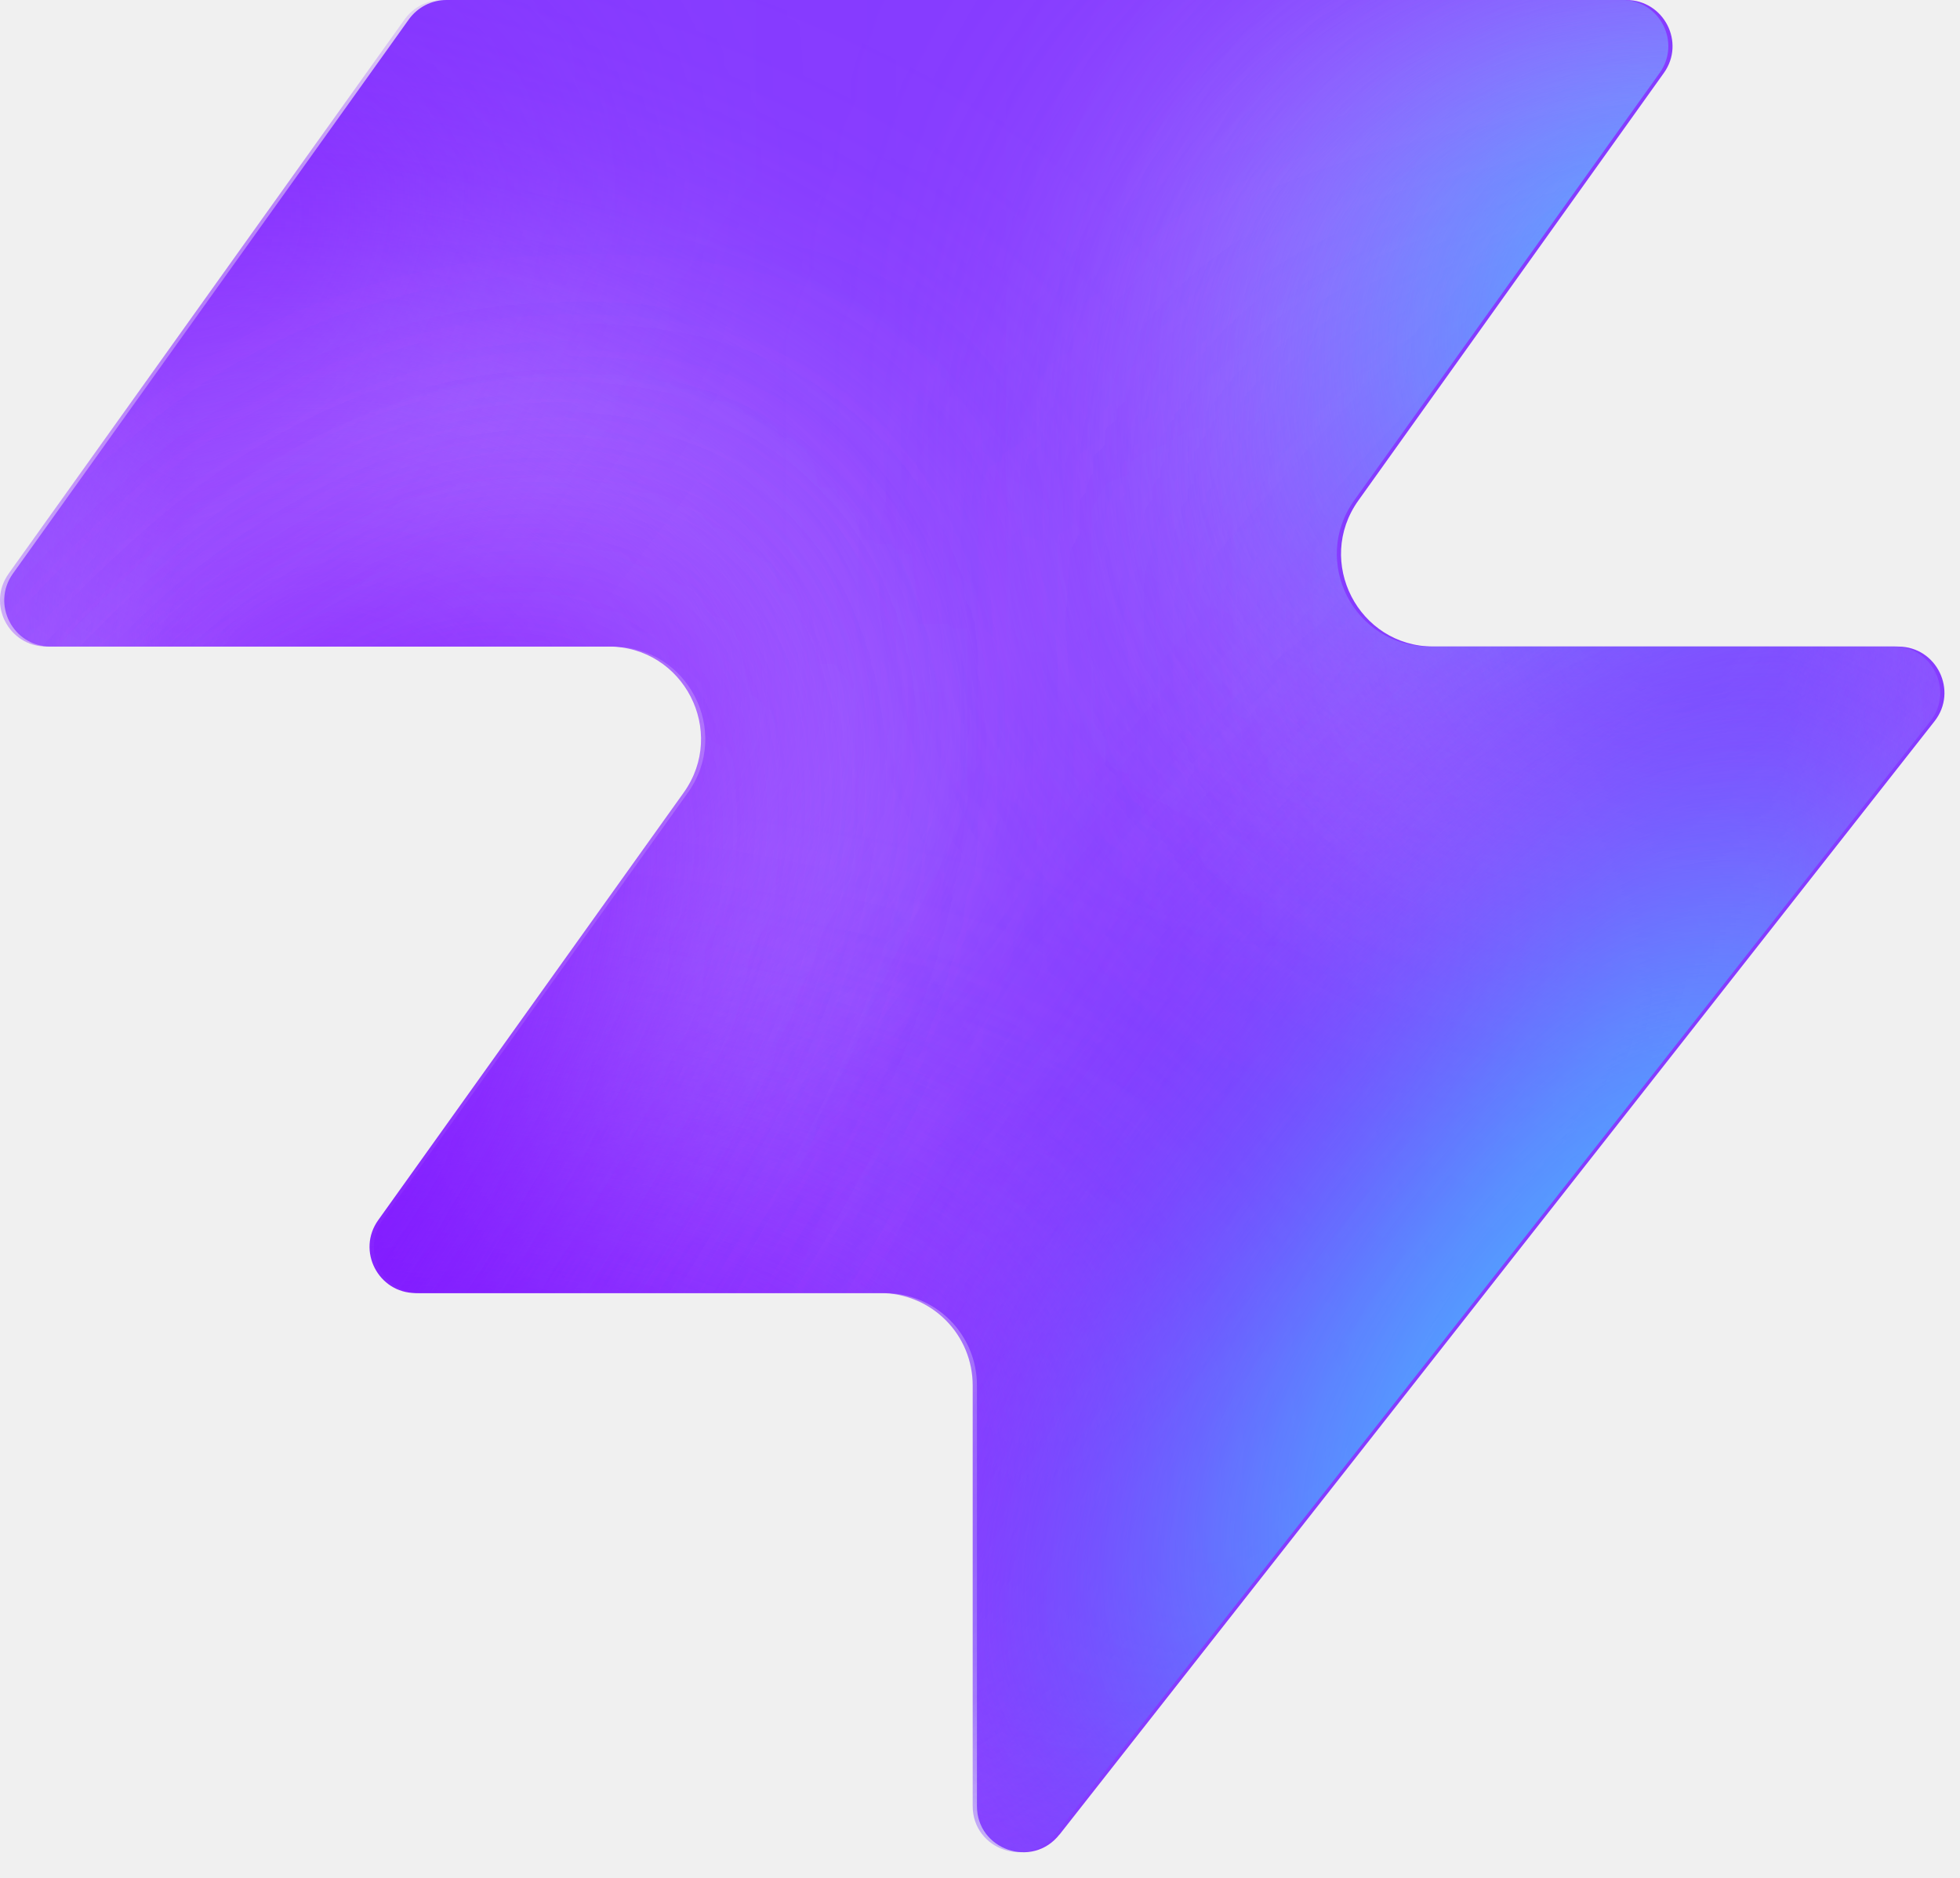
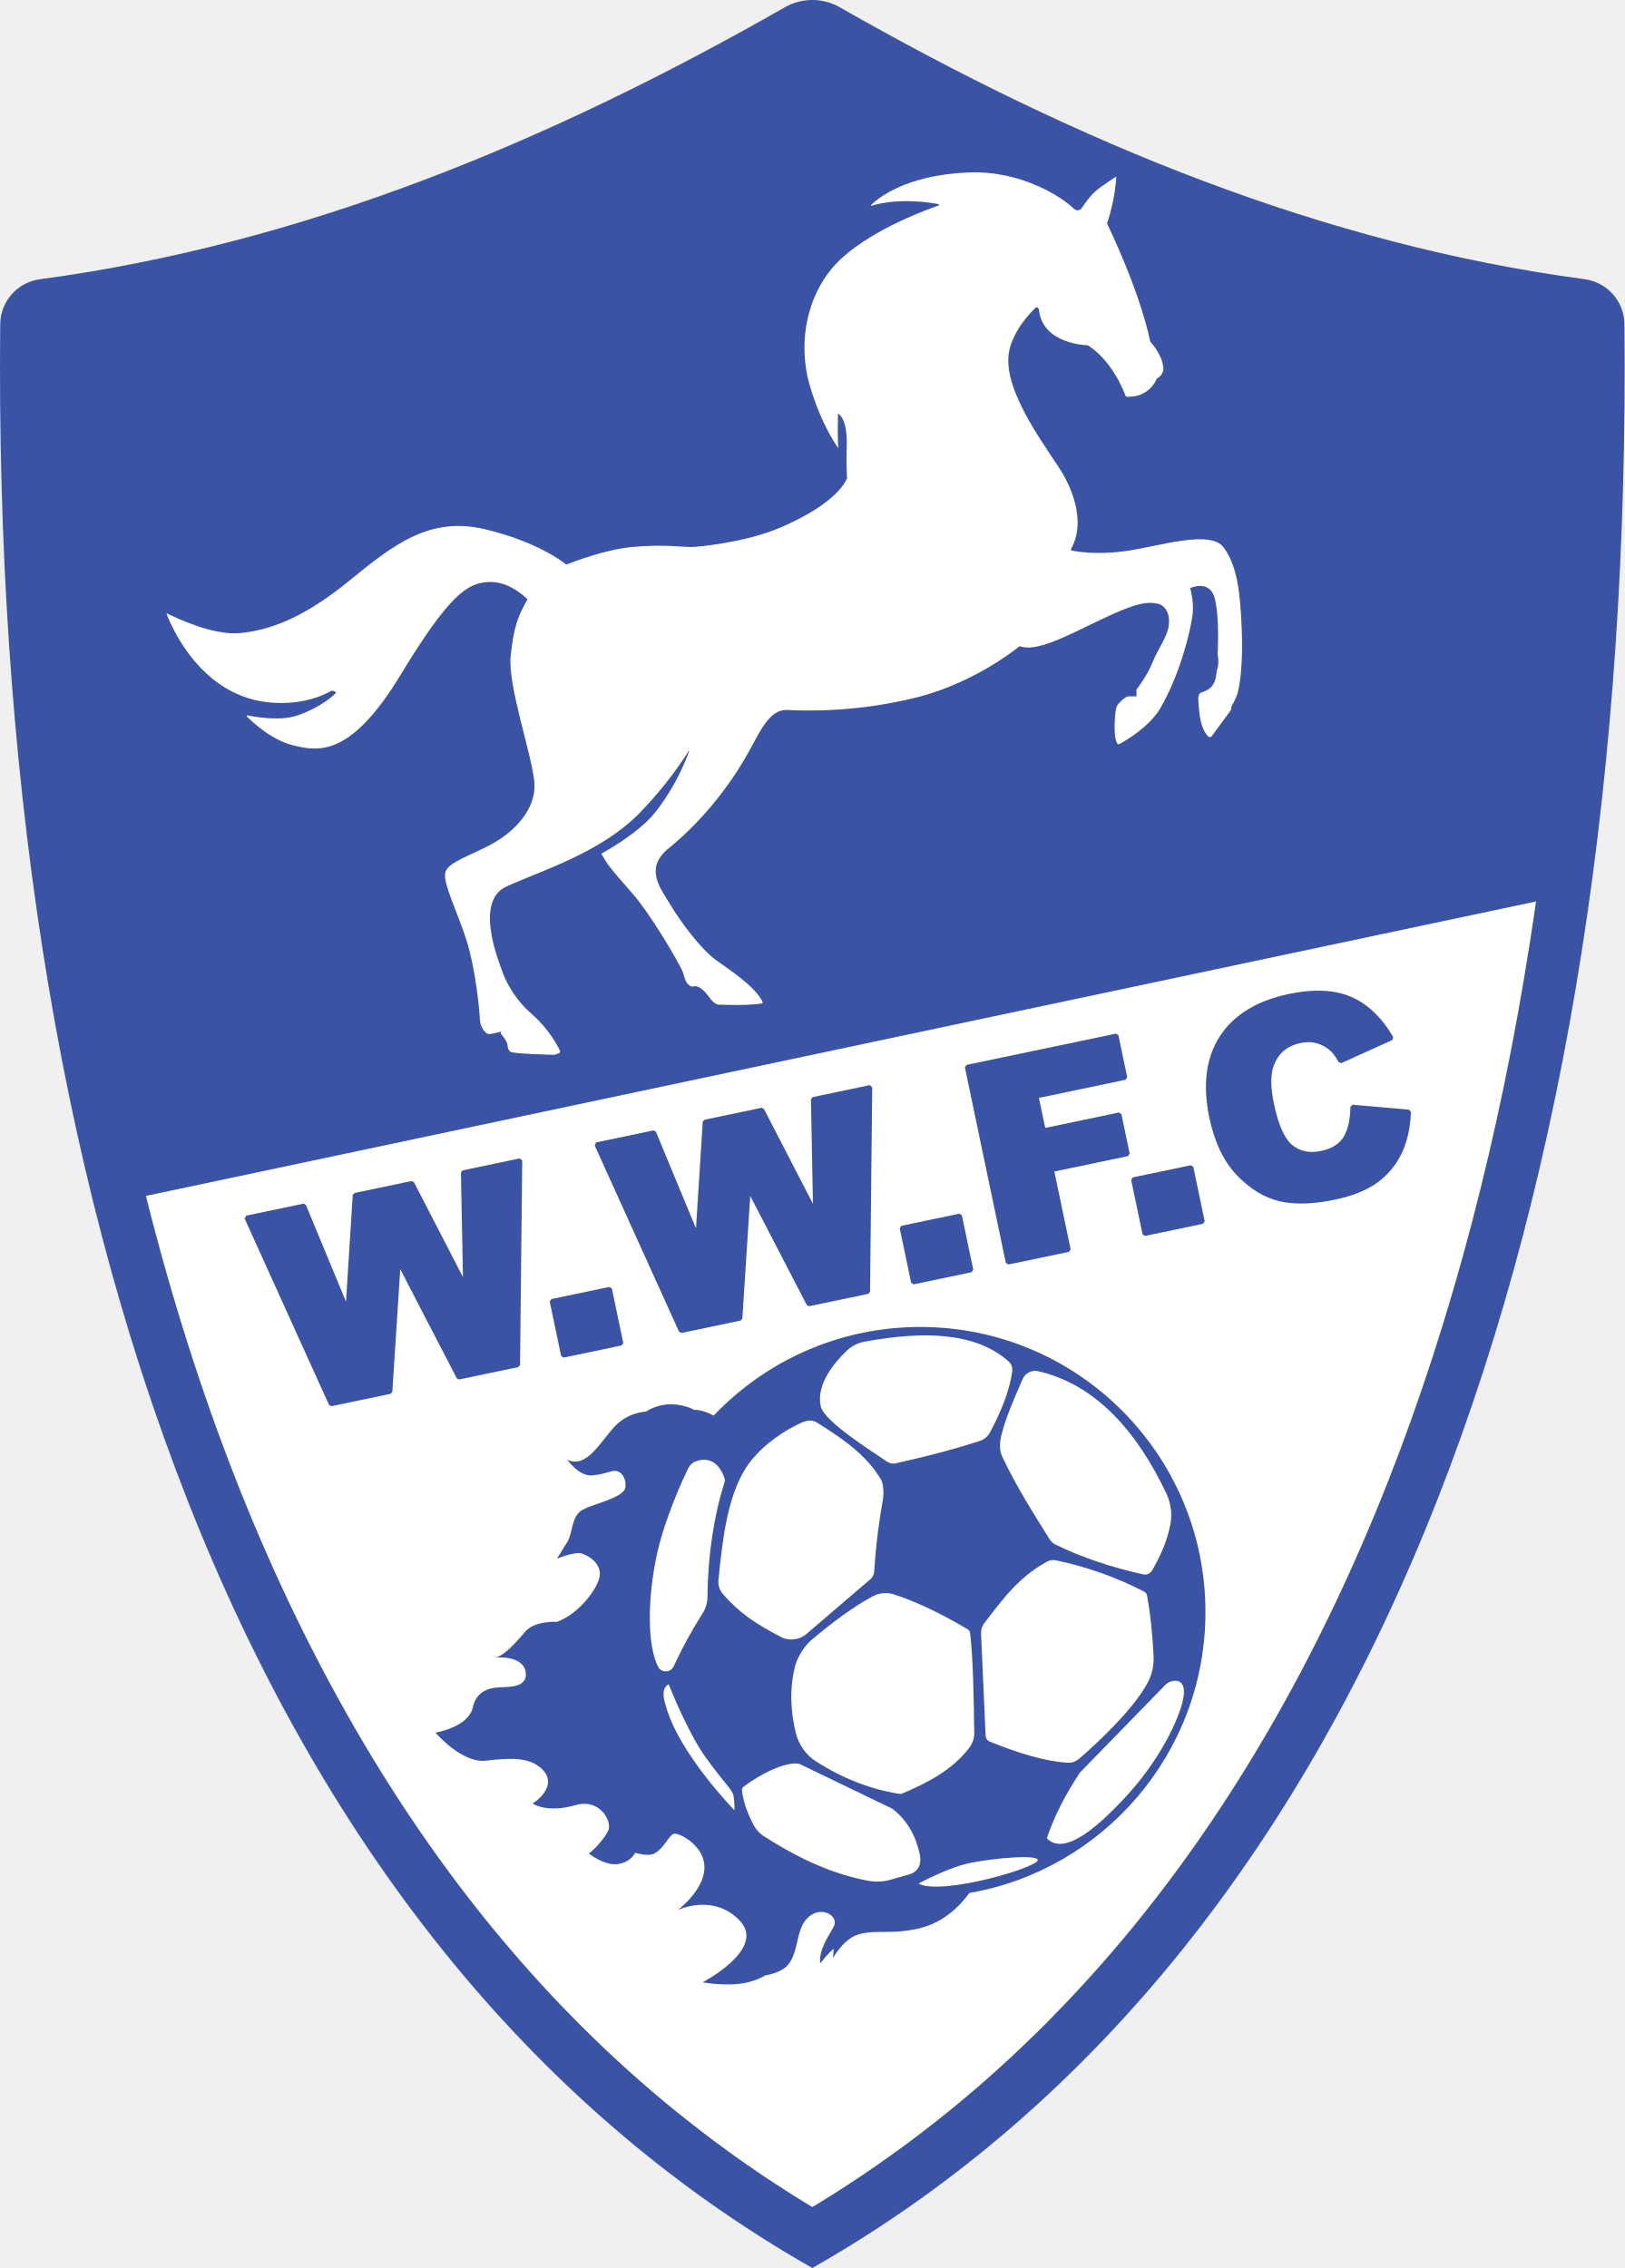
- <svg xmlns="http://www.w3.org/2000/svg" width="48" height="46" fill="none" viewBox="0 0 48 46">
-   <path fill="#863bff" d="M25.946 44.938c-.664.845-2.021.375-2.021-.698V33.937a2.26 2.26 0 0 0-2.262-2.262H10.287c-.92 0-1.456-1.04-.92-1.788l7.48-10.471c1.07-1.497 0-3.578-1.842-3.578H1.237c-.92 0-1.456-1.04-.92-1.788L10.013.474c.214-.297.556-.474.92-.474h28.894c.92 0 1.456 1.04.92 1.788l-7.48 10.471c-1.07 1.498 0 3.579 1.842 3.579h11.377c.943 0 1.473 1.088.89 1.83L25.947 44.94z" style="fill:#863bff;fill:color(display-p3 .525 .23 1);fill-opacity:1" />
-   <mask id="a" width="48" height="46" x="0" y="0" maskUnits="userSpaceOnUse" style="mask-type:alpha">
-     <path fill="#000" d="M25.842 44.938c-.664.844-2.021.375-2.021-.698V33.937a2.26 2.26 0 0 0-2.262-2.262H10.183c-.92 0-1.456-1.04-.92-1.788l7.48-10.471c1.07-1.498 0-3.579-1.842-3.579H1.133c-.92 0-1.456-1.04-.92-1.787L9.91.473c.214-.297.556-.474.92-.474h28.894c.92 0 1.456 1.04.92 1.788l-7.48 10.471c-1.07 1.498 0 3.578 1.842 3.578h11.377c.943 0 1.473 1.088.89 1.832L25.843 44.94z" style="fill:#000;fill-opacity:1" />
-   </mask>
-   <g mask="url(#a)">
-     <g filter="url(#b)">
-       <ellipse cx="5.508" cy="14.704" fill="#ede6ff" rx="5.508" ry="14.704" style="fill:#ede6ff;fill:color(display-p3 .927 .903 1);fill-opacity:1" transform="matrix(.00324 1 1 -.00324 -4.47 31.516)" />
-     </g>
-     <g filter="url(#c)">
-       <ellipse cx="10.399" cy="29.851" fill="#ede6ff" rx="10.399" ry="29.851" style="fill:#ede6ff;fill:color(display-p3 .927 .903 1);fill-opacity:1" transform="matrix(.00324 1 1 -.00324 -39.328 7.883)" />
-     </g>
-     <g filter="url(#d)">
-       <ellipse cx="5.508" cy="30.487" fill="#7e14ff" rx="5.508" ry="30.487" style="fill:#7e14ff;fill:color(display-p3 .492 .077 1);fill-opacity:1" transform="rotate(89.814 -25.913 -14.639)scale(1 -1)" />
-     </g>
-     <g filter="url(#e)">
-       <ellipse cx="5.508" cy="30.599" fill="#7e14ff" rx="5.508" ry="30.599" style="fill:#7e14ff;fill:color(display-p3 .492 .077 1);fill-opacity:1" transform="rotate(89.814 -32.644 -3.334)scale(1 -1)" />
-     </g>
-     <g filter="url(#f)">
-       <ellipse cx="5.508" cy="30.599" fill="#7e14ff" rx="5.508" ry="30.599" style="fill:#7e14ff;fill:color(display-p3 .492 .077 1);fill-opacity:1" transform="matrix(.00324 1 1 -.00324 -34.34 30.47)" />
-     </g>
-     <g filter="url(#g)">
-       <ellipse cx="14.072" cy="22.078" fill="#ede6ff" rx="14.072" ry="22.078" style="fill:#ede6ff;fill:color(display-p3 .927 .903 1);fill-opacity:1" transform="rotate(93.35 24.506 48.493)scale(-1 1)" />
-     </g>
-     <g filter="url(#h)">
-       <ellipse cx="3.47" cy="21.501" fill="#7e14ff" rx="3.47" ry="21.501" style="fill:#7e14ff;fill:color(display-p3 .492 .077 1);fill-opacity:1" transform="rotate(89.009 28.708 47.59)scale(-1 1)" />
-     </g>
-     <g filter="url(#i)">
-       <ellipse cx="3.47" cy="21.501" fill="#7e14ff" rx="3.47" ry="21.501" style="fill:#7e14ff;fill:color(display-p3 .492 .077 1);fill-opacity:1" transform="rotate(89.009 28.708 47.59)scale(-1 1)" />
-     </g>
-     <g filter="url(#j)">
-       <ellipse cx=".387" cy="8.972" fill="#7e14ff" rx="4.407" ry="29.108" style="fill:#7e14ff;fill:color(display-p3 .492 .077 1);fill-opacity:1" transform="rotate(39.51 .387 8.972)" />
-     </g>
-     <g filter="url(#k)">
-       <ellipse cx="47.523" cy="-6.092" fill="#7e14ff" rx="4.407" ry="29.108" style="fill:#7e14ff;fill:color(display-p3 .492 .077 1);fill-opacity:1" transform="rotate(37.892 47.523 -6.092)" />
-     </g>
-     <g filter="url(#l)">
-       <ellipse cx="41.412" cy="6.333" fill="#47bfff" rx="5.971" ry="9.665" style="fill:#47bfff;fill:color(display-p3 .28 .748 1);fill-opacity:1" transform="rotate(37.892 41.412 6.333)" />
-     </g>
-     <g filter="url(#m)">
-       <ellipse cx="-1.879" cy="38.332" fill="#7e14ff" rx="4.407" ry="29.108" style="fill:#7e14ff;fill:color(display-p3 .492 .077 1);fill-opacity:1" transform="rotate(37.892 -1.88 38.332)" />
-     </g>
-     <g filter="url(#n)">
-       <ellipse cx="-1.879" cy="38.332" fill="#7e14ff" rx="4.407" ry="29.108" style="fill:#7e14ff;fill:color(display-p3 .492 .077 1);fill-opacity:1" transform="rotate(37.892 -1.88 38.332)" />
-     </g>
-     <g filter="url(#o)">
-       <ellipse cx="35.651" cy="29.907" fill="#7e14ff" rx="4.407" ry="29.108" style="fill:#7e14ff;fill:color(display-p3 .492 .077 1);fill-opacity:1" transform="rotate(37.892 35.651 29.907)" />
-     </g>
-     <g filter="url(#p)">
-       <ellipse cx="38.418" cy="32.4" fill="#47bfff" rx="5.971" ry="15.297" style="fill:#47bfff;fill:color(display-p3 .28 .748 1);fill-opacity:1" transform="rotate(37.892 38.418 32.4)" />
+ <svg xmlns="http://www.w3.org/2000/svg" version="1.1" id="emblem" x="0px" y="0px" viewBox="0 0 4711.59 6578.11" style="enable-background:new 0 0 4711.59 6578.11;" xml:space="preserve">
+   <style type="text/css">
+ 	.st0{fill:#3A53A4;}
+ 	.st1{fill:#FFFFFF;}
+ </style>
+   <g>
+     <path class="st0" d="M2355.8,6578.11C688.84,5630.31-24.61,3466.14,0.65,940.18c0.65-66,49.79-121.5,115.22-130.27   C875.54,708.1,1589.01,413.31,2276.08,21.15c49.42-28.2,110.02-28.2,159.43,0c687.07,392.16,1400.54,686.94,2160.21,788.76   c65.43,8.77,114.57,64.27,115.22,130.27C4736.23,3466.14,4022.75,5630.31,2355.8,6578.11z" />
+     <path class="st1" d="M3237.19,512.3c0,0-1.53,61.08-26.72,135.91c0,0,92.77,188.78,125.41,342.83c0,0,33.5,34.93,37.8,74.44   c2.45,22.52-18.9,32.45-18.9,32.45s-18.69,54.59-85.85,52.87c-2.48-0.06-4.68-1.63-5.47-3.98   c-6.32-18.71-41.91-103.67-109.1-145.47c0,0-131.41-1.41-141.52-103.85c-0.15-1.5-0.9-2.89-2.11-3.79l-1.98-1.48   c-1.69-1.26-4.04-1.13-5.57,0.32c-12.77,12.16-67.4,67.36-77.5,131.32c-18.71,117.2,125.6,294.73,158.82,354.28   c32.62,58.49,60.82,144.6,21.67,213.85c-1.07,1.9-0.05,4.29,2.08,4.74c15.48,3.27,72.01,13.02,154.34,1.88   c97.35-13.17,247.96-64.71,286.9-9.74c38.94,54.97,46.96,127.13,51.54,234.79s-6.87,172.94-13.17,190.69   c-5.53,15.59-14.45,31.03-16.54,34.56c-0.3,0.51-0.46,1.07-0.49,1.66l-0.25,5.82c-0.06,1.34-0.51,2.63-1.31,3.71l-55.27,75.21   c-2.34,3.19-6.92,3.58-9.83,0.89c-8.15-7.56-22.2-27.06-26.45-73.56c-2.67-31.69-5.73-46.58,4.2-53.45c0,0,22.52-6.11,32.45-18.71   c15.27-19.66,11.26-36.65,15.84-50.39c4.58-13.74,3.25-27.87,0.95-43.9c0,0,6.3-101.74-8.02-159.58   c-14.32-57.84-71.58-30.92-71.58-30.92s10.88,37.22,7.44,72.73c-3.44,35.5-32.07,170.65-96.21,279.45   c-33.57,53.41-101.92,92.35-116.79,100.4c-1.88,1.02-4.23,0.48-5.43-1.29c-2.58-3.78-6.36-12.14-7.58-29.44   c-1.91-27.11,0.95-68.34,5.92-79.22c4.96-10.88,26.34-28.25,32.45-28.44c6.11-0.19,24.81-0.19,24.81-0.19l-0.67-18.95   c0,0,32.07-41.95,47.24-80.31s42.09-72.15,46.67-105.37c4.58-33.21-8.3-55.83-26.91-62.71c-36.75-10.4-73.78-1.24-172.66,46.1   c-98.88,47.34-184.78,93.92-232.88,75.59c0,0-125.22,104.99-297.78,148.51c-172.56,43.52-324.5,39.7-375.66,36.65   c-51.16-3.05-79.41,61.85-109.95,117.58s-108.42,182.87-241.28,289.38c-61.85,57.27-16.03,111.09,12.6,159.2   c28.63,48.1,87.62,127.13,129.99,158.05c41.2,30.06,112.7,75.28,136.64,121.97c1.07,2.08-0.16,4.59-2.46,5.03   c-10.65,2.04-43.03,6.21-122.16,3.56c0,0-11.74,2-25.48-15.75c-13.74-17.75-31.78-43.81-53.54-36.65c0,0-4.87,1.43-14.32-9.16   c-9.45-10.59-7.73-22.33-16.89-41.23c-9.16-18.9-84.08-153.38-145.93-223.62c-61.85-70.25-67.95-78.64-87.04-111.48   c0,0,105.92-56.67,155.76-119.11c60.56-75.86,91.37-156.42,99.13-178.49c0.27-0.77-0.79-1.27-1.21-0.58   c-12.56,20.38-61.66,96.68-140.67,178.3c-114.58,118.37-293.2,171.03-388.64,215.32c-95.44,44.29-17.56,226.77-12.22,243.57   c5.34,16.8,28.25,75.59,87.04,126.75c49.01,42.64,74.14,91.12,81.15,106.08c1.17,2.49-0.03,5.46-2.59,6.46l-10.39,4.07   c-1.66,0.65-3.41,0.96-5.19,0.92c-17.81-0.39-118.32-2.85-125.97-9.11c-8.4-6.87-7.25-16.99-9.16-24.43   c-1.68-6.55-13.55-22.26-17.81-27.11c-0.76-0.86-0.95-2.08-0.5-3.13l1.55-3.58c0.06-0.14-0.05-0.29-0.2-0.25   c-3.62,0.98-31.45,9.57-38.99,6.88c-8.02-2.86-22.53-19.18-23.29-43.61c-0.76-24.43-12-141.46-37.2-223.16   c-25.2-81.7-71.77-172.56-62.61-202.34c9.16-29.78,73.3-48.1,133.62-80.93c60.32-32.83,134.38-99.26,123.69-186.3   c-10.69-87.04-77.12-277.16-67.95-360.77c9.09-82.92,19.86-112.33,47.97-161.97c0.42-0.73,0.31-1.65-0.28-2.25   c-7.22-7.3-53.36-51.48-110.11-49.38c-61.85,2.29-113.96,33.79-257.12,269.72s-235.36,222.76-310.38,204.44   c-64.71-15.81-121.32-69.95-135.66-84.54c-1.08-1.1-0.09-2.93,1.42-2.63c18.53,3.66,85.39,15.39,131.37,4.14   c52.18-12.77,110.82-50.83,125.84-69.84c0.68-0.86,0.33-2.14-0.69-2.55l-6.72-2.75c-2.4-0.98-5.12-0.78-7.37,0.53   c-16.3,9.51-89.09,47.07-197.54,30.33c-122.43-18.89-222.42-116.33-278.5-253.08c-0.59-1.44,0.93-2.86,2.32-2.15   c22.05,11.21,129.85,63.53,208.99,56.71c88.57-7.64,188.59-45.81,318.4-151.94s234.41-187.83,395.51-148.89   c146.34,35.37,219.61,90.91,231.8,100.79c1.15,0.93,2.7,1.17,4.08,0.62c15.47-6.23,108.37-42.57,187.88-50.25   c87.04-8.4,151.18,0,171.8,0c20.62,0,158.82-13.74,257.31-55.74c98.5-41.99,171.41-92.77,195.08-143.16c0,0-2.48-43.33-1.34-76.54   c1.15-33.21,3.44-90.48-24.62-112.24c0,0-2.86,69.86,1.15,101.36c0,0-48.1-61.85-83.61-183.25   c-35.5-121.4-10.31-276.02,96.21-371.08c93.39-83.35,242.25-137.64,277.51-149.75c2.12-0.73,1.91-3.79-0.3-4.21   c-26.49-5.05-114.46-18.71-194.21,4.64c-1.11,0.33-1.93-1.02-1.12-1.84c15.75-15.89,98.25-88.94,288.05-94.7   c151.18-4.58,268.27,73.54,300.6,105.65c6.41,6.37,17.03,5.36,22.13-2.1c9.42-13.78,23.74-33.59,35.37-44.75   C3191.38,540.55,3237.19,512.3,3237.19,512.3z" />
+     <path class="st1" d="M4454.54,2614.62c-5.51,38.66-11.27,77.1-17.23,115.32c-89.1,571.23-227.49,1097.84-411.31,1565.18   c-189.78,482.51-430.16,907.14-714.48,1262.05c-145.73,181.93-305.42,348.4-474.68,494.8   c-150.53,130.19-312.01,247.46-481.05,349.38c-169.03-101.92-330.52-219.19-481.05-349.38   c-169.26-146.4-328.96-312.87-474.68-494.8c-284.31-354.91-524.7-779.54-714.48-1262.05   c-101.55-258.22-189.23-534.52-262.41-826.46L4454.54,2614.62z" />
+     <path class="st0" d="M3495.83,4675.69c0,408.11-295.62,747.18-684.44,814.7c-73.42,99.56-154.61,106.11-197.61,111.07   c-44.68,5.17-95.06-4.01-133.44,12.61c-38.36,16.6-64.33,65.08-64.33,65.08l1.55-26.72c-12.22,8.4-39.13,42.39-39.13,42.39   c-4.03-42.96,26.91-81.9,40.07-108.24c13.18-26.34-27.36-56.13-64.7-33.03c-49.14,30.43-33.21,103.1-68.72,145.46   c-20.2,24.12-66.04,30.55-66.04,30.55c-17.94,11.84-49.63,19.85-49.63,19.85c-58.05,14.11-131.71,0-131.71,0   s184.78-96.2,108.43-177.9c-75.07-80.3-176.46-33.56-179.94-31.93c2.75-2.12,73.85-56.74,76.66-119.63   c2.87-64.15-67.48-100.86-85.04-101.61c-17.57-0.77-29.67,43.2-62.13,58.47c-17.25,8.11-53.71-2.97-53.71-2.97   s-13,28.64-51.94,32.93c-38.93,4.29-82.17-30.92-82.17-30.92c23.47-17.19,51.09-53.21,56.68-67.59   c10.52-26.91-25.77-92.95-95.35-72.71c-83.9,24.39-124.55-4.6-124.55-4.6c34.94-22.9,64.72-63.56,27.5-99.64   c-37.22-36.08-93.35-32.64-163.22-24.63c-69.86,8.03-146.01-81.31-146.01-81.31s95.63-15.46,108.22-73.3   c12.61-57.82,64.72-57.25,83.61-58.41c18.89-1.14,79.02,1.73,69.29-46.37c-9.74-48.1-89.14-39.62-89.14-39.62   c22.33-2.85,52.57-32.68,87.42-74.34c28.25-33.78,92.78-29.21,92.78-29.21c63.37-22.9,117.39-95.63,123.68-130.57   c6.3-34.92-25.57-59.16-51.54-67.77c-19.22-6.37-70.72,14.5-72.12,15.07c0.53-0.85,17.84-28.39,31.18-50.38   c13.55-22.33,11.17-67.28,36.93-87.33c25.77-20.03,124.27-36.06,130.29-68.7c3.99-21.74-9.09-48.59-31.22-48.41   c-11.8,0.1-28.76,9.86-64.55,13.18c-38.66,3.58-72.51-45.33-72.51-45.33c53.45,25.28,91.63-44.38,132.87-91.73   c41.23-47.33,94.68-47.71,94.68-47.71s29.39-20.97,71-21.36c41.61-0.39,69.11,16.01,69.11,16.01   c22.37-0.55,46.01,10.86,56.72,16.78c150.65-158.4,363.43-257.12,599.28-257.12C3125.6,3848.75,3495.83,4218.97,3495.83,4675.69z" />
+     <path class="st1" d="M2306.06,4135.29c-46.93,23.63-108.8,68.05-143.93,123.79c-54.25,86.09-67.57,213.69-78.64,324.41   c-1.72,17.18,5.61,31.49,14.13,41.23c45.76,52.32,93.79,85.55,169.46,124.33c20.6,10.55,51.76,7.04,69.34-8.02l186.43-159.58   c6.88-5.42,11.34-13.34,12.39-22.04c4.3-72.63,13.19-143.37,25.66-212.62c1.89-16.39,1.74-42.51-6.68-56.69   c-42.83-72.16-115.28-120.54-185.92-164.55C2348.35,4113.12,2327.04,4124.72,2306.06,4135.29z" />
+     <path class="st1" d="M2594.58,4244.86c89.47-19.83,170.22-40.7,247.1-65.7c12.68-4.12,23.19-13.07,29.43-24.85   c30.6-57.8,56.5-117.94,64.31-176.45c1.39-10.43-1.78-21.36-9.6-28.4c-95.6-85.99-247.03-89.79-419.17-57.95   c-18.94,3.5-36.46,12.39-50.47,25.61c-34.1,32.17-90.32,97.31-76.07,161.66c10.02,45.24,154.98,134.16,190.12,159.29   C2577.11,4243,2588.77,4246.43,2594.58,4244.86z" />
+     <path class="st1" d="M2965.74,3999.8c-28.49,65.23-47.2,108.94-59.75,155.42c-6.08,22.52-9.63,48.53,0.4,69.59   c41.66,87.43,86.6,157.97,137.1,239.01c4.41,7.08,10.73,12.77,18.22,16.46c76.04,37.42,164.12,66.29,254.83,86.25   c10.49,2.31,20.64-4.37,25.92-13.72c21.52-38.12,41.33-79.08,51.43-130.13c6.12-30.92,1.88-63.05-11.63-91.54   c-84.52-178.13-203.69-315.5-371.43-354.05C2992.3,3972.83,2973.35,3982.38,2965.74,3999.8z" />
+     <path class="st1" d="M2854.66,4707.56c53.88-69.92,100.02-134,182.86-178.75c6.21-3.35,16.89-4.95,23.8-3.51   c92.11,19.18,178.77,50.61,256.57,90.93c4.5,2.33,7.68,6.62,8.59,11.61c10.09,55.06,15.88,114.15,18.91,175.84   c1.27,25.88-3.95,51.78-15.97,74.74c-40.28,76.9-143.76,174.28-199.39,222.19c-9.42,8.11-21.37,12.68-33.78,11.98   c-65.52-3.67-146.17-28.67-225.62-61.14c-7.15-2.92-11.98-9.7-12.32-17.42l-13.16-295.21   C2844.47,4727.59,2847.8,4716.46,2854.66,4707.56z" />
+     <path class="st1" d="M3035.81,5331.75c22.15-65.84,55.27-129.16,96.21-190.69l247.62-254.39c8.69-8.92,24.4-14.05,36.41-10.75   c16.75,4.59,26.53,26.92,5.15,87.05c-36.65,103.08-109.95,200.43-166.07,258.84C3199.02,5280.21,3090.78,5389.02,3035.81,5331.75z" />
+     <path class="st1" d="M2663.78,5463.08c0,0,87.04-48.1,155.76-61.08c68.72-12.98,180-22.52,189.55-8.78   C3023.11,5413.41,2728.68,5499.73,2663.78,5463.08z" />
+     <path class="st1" d="M2352.62,4757.15c64.01-53.96,123.24-97.6,177.85-126.9c19.23-10.32,41.82-12.58,62.55-5.77   c74.26,24.4,147.94,62.49,213.11,100.96c4.06,2.4,6.72,6.57,7.26,11.25c8.76,76.53,10.52,177.49,11.95,291.04   c0.21,16.66-6.74,32.08-17.08,45.15c-47.61,60.16-117.01,98.05-195.64,130.59c-84.73-12.32-168.25-44.82-245.86-94.5   c-29.33-18.77-50.3-48.23-58.69-82.03c-15.15-61.01-19.4-128.98-1.7-196.43C2312.72,4806.32,2333.5,4773.28,2352.62,4757.15z" />
+     <path class="st1" d="M2154.69,5183.63c17.37-14.12,89.52-63.76,147.1-68.84c3.82-0.34,14.75,0.34,18.21,2.01l267.42,129.06   c43.38,32.74,68.48,79.15,79.88,132c6.15,28.5-3.53,53.54-36.9,60.42l-46.37,13.39c-21.56,6.23-44.3,7.47-66.36,3.32   c-105.45-19.84-202.76-65.34-304.21-130.33c-8.97-5.75-20.56-18.09-25.65-27.46c-17.02-31.39-31.04-64.69-36.24-103.78   C2151.22,5190.67,2152.55,5185.37,2154.69,5183.63z" />
+     <path class="st1" d="M1939.18,4885.08c0,0,53.83,137.73,106.9,211.5c53.83,74.83,77.5,94.3,80.93,110.9   c3.44,16.61,3.15,43.24,3.15,43.24s-160.99-164.61-198.93-302.03C1927.69,4935.88,1913.98,4898.06,1939.18,4885.08z" />
+     <path class="st1" d="M2101.49,4297.34c-31.46,101.08-48.47,211.86-49.93,335.46c-0.19,16.35-4.87,32.35-13.68,46.13   c-32.72,51.18-58.8,99.48-84.21,154.12c-8.72,18.75-35.37,19.73-44.96,1.41c-32.54-62.1-31.75-204.79-1.03-337.63   c13.58-58.71,45.78-150.55,87.98-237.76c4.77-9.85,13.12-17.66,23.49-21.16c36.65-12.37,66.14,3.7,82.18,49.88   C2102.41,4290.86,2102.46,4294.22,2101.49,4297.34z" />
+     <g>
+       <polygon class="st0" points="1508.4,3359.72 1508.39,3359.72 1508.39,3360.88 1507.14,3359.85 1341.57,3394.51 1336.72,3400.6     1342.58,3703.99 1200.33,3428.63 1193.66,3425.46 1027.83,3460.17 1022.99,3465.76 1003.39,3775.34 887.09,3494.7 880.21,3491.07     713.77,3525.9 709.46,3534.39 954.31,4075.06 961.12,4078.51 1132.95,4042.55 1137.79,4036.97 1160.73,3681.1 1324.82,3997.83     1331.49,4001 1503.32,3965.04 1508.17,3959.13 1514.49,3365.89 1508.4,3360.89   " />
+       <polygon class="st0" points="1767.25,3732.59 1598.98,3767.81 1594.26,3775.03 1627.29,3932.85 1634.51,3937.58 1802.78,3902.36     1807.5,3895.14 1774.47,3737.32   " />
+       <polygon class="st0" points="2523.41,3147.28 2523.4,3147.28 2523.4,3148.44 2522.15,3147.41 2356.58,3182.07 2351.73,3188.16     2357.59,3491.55 2215.35,3216.2 2208.68,3213.02 2042.84,3247.73 2038,3253.32 2018.41,3562.9 1902.11,3282.26 1895.22,3278.63     1728.79,3313.46 1724.48,3321.95 1969.33,3862.62 1976.13,3866.08 2147.97,3830.11 2152.81,3824.53 2175.74,3468.66     2339.83,3785.39 2346.5,3788.56 2518.33,3752.6 2523.18,3746.69 2529.5,3153.45 2523.41,3148.45   " />
+       <polygon class="st0" points="2782.26,3520.16 2614,3555.37 2609.27,3562.6 2642.31,3720.42 2649.53,3725.14 2817.79,3689.92     2822.52,3682.7 2789.48,3524.88   " />
+       <polygon class="st0" points="3244.93,3226.69 3031.18,3271.42 3012.96,3184.34 3264.22,3131.75 3268.94,3124.53 3243.44,3002.68     3236.22,2997.96 2802.98,3088.64 2798.26,3095.86 2916.95,3662.93 2924.17,3667.66 3100.17,3630.82 3104.89,3623.6     3057.65,3397.87 3271.39,3353.13 3276.11,3345.91 3252.15,3231.41   " />
+       <polygon class="st0" points="3453.39,3379.69 3285.13,3414.91 3280.41,3422.13 3313.44,3579.95 3320.66,3584.67 3488.92,3549.46     3493.65,3542.23 3460.61,3384.41   " />
+       <path class="st0" d="M4086.05,3218.47l-163.28-14.28l-6.63,6.04c-0.22,36.2-6.72,65.39-19.32,86.76    c-12.24,20.77-34.48,34.66-66.09,41.27c-8.96,1.88-17.65,2.83-25.82,2.83c-21.5,0-40.64-6.64-56.88-19.73    c-22.72-18.31-40.73-58.6-53.53-119.75c-10.32-49.29-10.22-87.35,0.29-113.12c13.8-34.71,38.93-55.41,76.86-63.35    c7.67-1.61,15.25-2.42,22.52-2.42c8.37,0,16.61,1.08,24.48,3.21c14.68,3.98,28.13,11.41,39.96,22.06    c7.09,6.3,15.06,17.32,23.71,32.79l7.84,2.58l147.52-66.81l2.76-8.63c-32.9-56.56-73.88-95.76-121.8-116.53    c-27.68-11.99-59.9-18.07-95.75-18.07c-26.17,0-54.92,3.24-85.45,9.63c-92.51,19.36-159.75,60.6-199.84,122.56    c-20.09,31.04-32.82,66.76-37.84,106.15c-4.99,39.15-2.5,83.01,7.41,130.36c14.9,71.18,41.94,127.45,80.38,167.27    c38.46,39.84,80.17,65.09,123.97,75.05c18.77,4.27,39.57,6.43,61.81,6.43c29.3,0,62.09-3.75,97.46-11.16    c51.41-10.76,92.88-27.36,123.24-49.35c30.49-22.08,54.32-50.66,70.82-84.95c16.43-34.14,25.43-74.71,26.75-120.59    L4086.05,3218.47z" />
    </g>
  </g>
-   <defs>
-     <filter id="b" width="60.045" height="41.654" x="-19.77" y="16.149" color-interpolation-filters="sRGB" filterUnits="userSpaceOnUse">
-       <feFlood flood-opacity="0" result="BackgroundImageFix" />
-       <feBlend in="SourceGraphic" in2="BackgroundImageFix" result="shape" />
-       <feGaussianBlur result="effect1_foregroundBlur_2002_17158" stdDeviation="7.659" />
-     </filter>
-     <filter id="c" width="90.34" height="51.437" x="-54.613" y="-7.533" color-interpolation-filters="sRGB" filterUnits="userSpaceOnUse">
-       <feFlood flood-opacity="0" result="BackgroundImageFix" />
-       <feBlend in="SourceGraphic" in2="BackgroundImageFix" result="shape" />
-       <feGaussianBlur result="effect1_foregroundBlur_2002_17158" stdDeviation="7.659" />
-     </filter>
-     <filter id="d" width="79.355" height="29.4" x="-49.64" y="2.03" color-interpolation-filters="sRGB" filterUnits="userSpaceOnUse">
-       <feFlood flood-opacity="0" result="BackgroundImageFix" />
-       <feBlend in="SourceGraphic" in2="BackgroundImageFix" result="shape" />
-       <feGaussianBlur result="effect1_foregroundBlur_2002_17158" stdDeviation="4.596" />
-     </filter>
-     <filter id="e" width="79.579" height="29.4" x="-45.045" y="20.029" color-interpolation-filters="sRGB" filterUnits="userSpaceOnUse">
-       <feFlood flood-opacity="0" result="BackgroundImageFix" />
-       <feBlend in="SourceGraphic" in2="BackgroundImageFix" result="shape" />
-       <feGaussianBlur result="effect1_foregroundBlur_2002_17158" stdDeviation="4.596" />
-     </filter>
-     <filter id="f" width="79.579" height="29.4" x="-43.513" y="21.178" color-interpolation-filters="sRGB" filterUnits="userSpaceOnUse">
-       <feFlood flood-opacity="0" result="BackgroundImageFix" />
-       <feBlend in="SourceGraphic" in2="BackgroundImageFix" result="shape" />
-       <feGaussianBlur result="effect1_foregroundBlur_2002_17158" stdDeviation="4.596" />
-     </filter>
-     <filter id="g" width="74.749" height="58.852" x="15.756" y="-17.901" color-interpolation-filters="sRGB" filterUnits="userSpaceOnUse">
-       <feFlood flood-opacity="0" result="BackgroundImageFix" />
-       <feBlend in="SourceGraphic" in2="BackgroundImageFix" result="shape" />
-       <feGaussianBlur result="effect1_foregroundBlur_2002_17158" stdDeviation="7.659" />
-     </filter>
-     <filter id="h" width="61.377" height="25.362" x="23.548" y="2.284" color-interpolation-filters="sRGB" filterUnits="userSpaceOnUse">
-       <feFlood flood-opacity="0" result="BackgroundImageFix" />
-       <feBlend in="SourceGraphic" in2="BackgroundImageFix" result="shape" />
-       <feGaussianBlur result="effect1_foregroundBlur_2002_17158" stdDeviation="4.596" />
-     </filter>
-     <filter id="i" width="61.377" height="25.362" x="23.548" y="2.284" color-interpolation-filters="sRGB" filterUnits="userSpaceOnUse">
-       <feFlood flood-opacity="0" result="BackgroundImageFix" />
-       <feBlend in="SourceGraphic" in2="BackgroundImageFix" result="shape" />
-       <feGaussianBlur result="effect1_foregroundBlur_2002_17158" stdDeviation="4.596" />
-     </filter>
-     <filter id="j" width="56.045" height="63.649" x="-27.636" y="-22.853" color-interpolation-filters="sRGB" filterUnits="userSpaceOnUse">
-       <feFlood flood-opacity="0" result="BackgroundImageFix" />
-       <feBlend in="SourceGraphic" in2="BackgroundImageFix" result="shape" />
-       <feGaussianBlur result="effect1_foregroundBlur_2002_17158" stdDeviation="4.596" />
-     </filter>
-     <filter id="k" width="54.814" height="64.646" x="20.116" y="-38.415" color-interpolation-filters="sRGB" filterUnits="userSpaceOnUse">
-       <feFlood flood-opacity="0" result="BackgroundImageFix" />
-       <feBlend in="SourceGraphic" in2="BackgroundImageFix" result="shape" />
-       <feGaussianBlur result="effect1_foregroundBlur_2002_17158" stdDeviation="4.596" />
-     </filter>
-     <filter id="l" width="33.541" height="35.313" x="24.641" y="-11.323" color-interpolation-filters="sRGB" filterUnits="userSpaceOnUse">
-       <feFlood flood-opacity="0" result="BackgroundImageFix" />
-       <feBlend in="SourceGraphic" in2="BackgroundImageFix" result="shape" />
-       <feGaussianBlur result="effect1_foregroundBlur_2002_17158" stdDeviation="4.596" />
-     </filter>
-     <filter id="m" width="54.814" height="64.646" x="-29.286" y="6.009" color-interpolation-filters="sRGB" filterUnits="userSpaceOnUse">
-       <feFlood flood-opacity="0" result="BackgroundImageFix" />
-       <feBlend in="SourceGraphic" in2="BackgroundImageFix" result="shape" />
-       <feGaussianBlur result="effect1_foregroundBlur_2002_17158" stdDeviation="4.596" />
-     </filter>
-     <filter id="n" width="54.814" height="64.646" x="-29.286" y="6.009" color-interpolation-filters="sRGB" filterUnits="userSpaceOnUse">
-       <feFlood flood-opacity="0" result="BackgroundImageFix" />
-       <feBlend in="SourceGraphic" in2="BackgroundImageFix" result="shape" />
-       <feGaussianBlur result="effect1_foregroundBlur_2002_17158" stdDeviation="4.596" />
-     </filter>
-     <filter id="o" width="54.814" height="64.646" x="8.244" y="-2.416" color-interpolation-filters="sRGB" filterUnits="userSpaceOnUse">
-       <feFlood flood-opacity="0" result="BackgroundImageFix" />
-       <feBlend in="SourceGraphic" in2="BackgroundImageFix" result="shape" />
-       <feGaussianBlur result="effect1_foregroundBlur_2002_17158" stdDeviation="4.596" />
-     </filter>
-     <filter id="p" width="39.409" height="43.623" x="18.713" y="10.588" color-interpolation-filters="sRGB" filterUnits="userSpaceOnUse">
-       <feFlood flood-opacity="0" result="BackgroundImageFix" />
-       <feBlend in="SourceGraphic" in2="BackgroundImageFix" result="shape" />
-       <feGaussianBlur result="effect1_foregroundBlur_2002_17158" stdDeviation="4.596" />
-     </filter>
-   </defs>
</svg>
